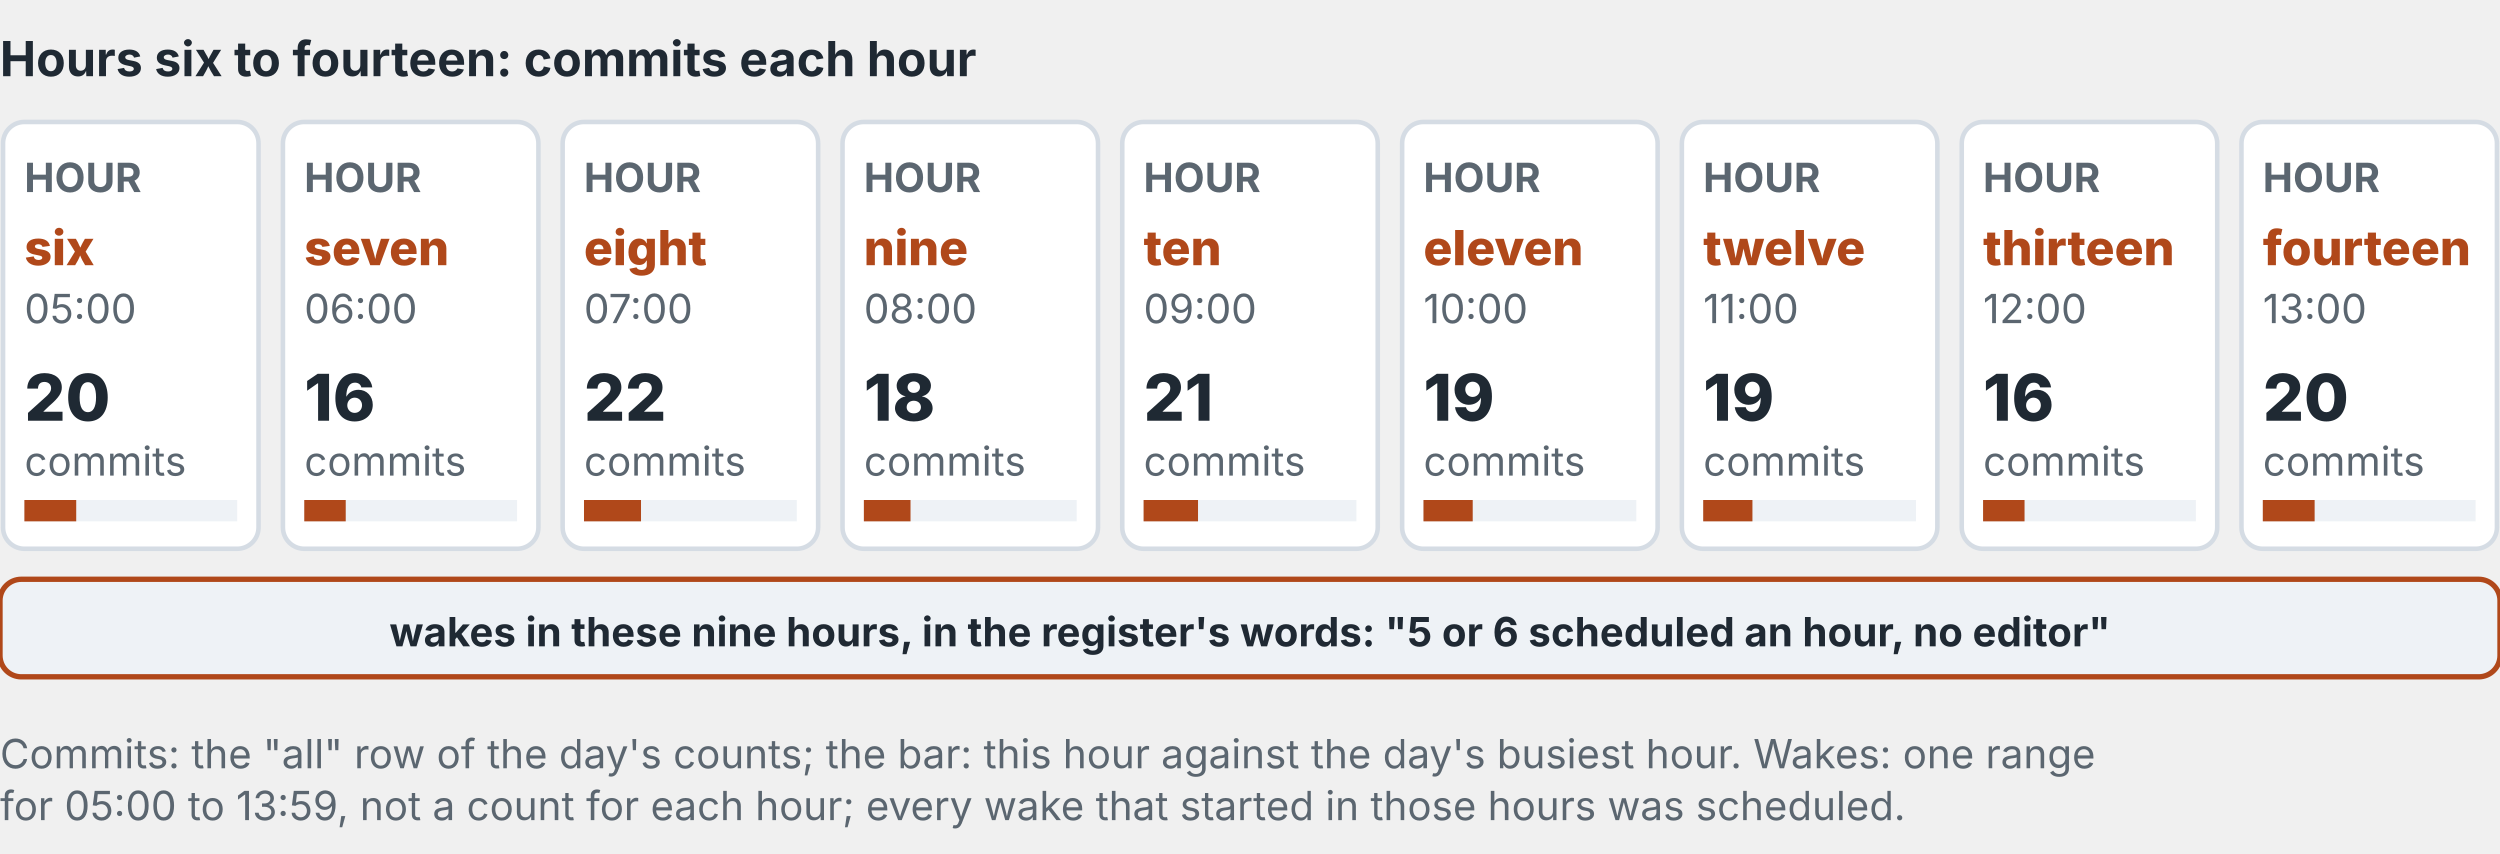
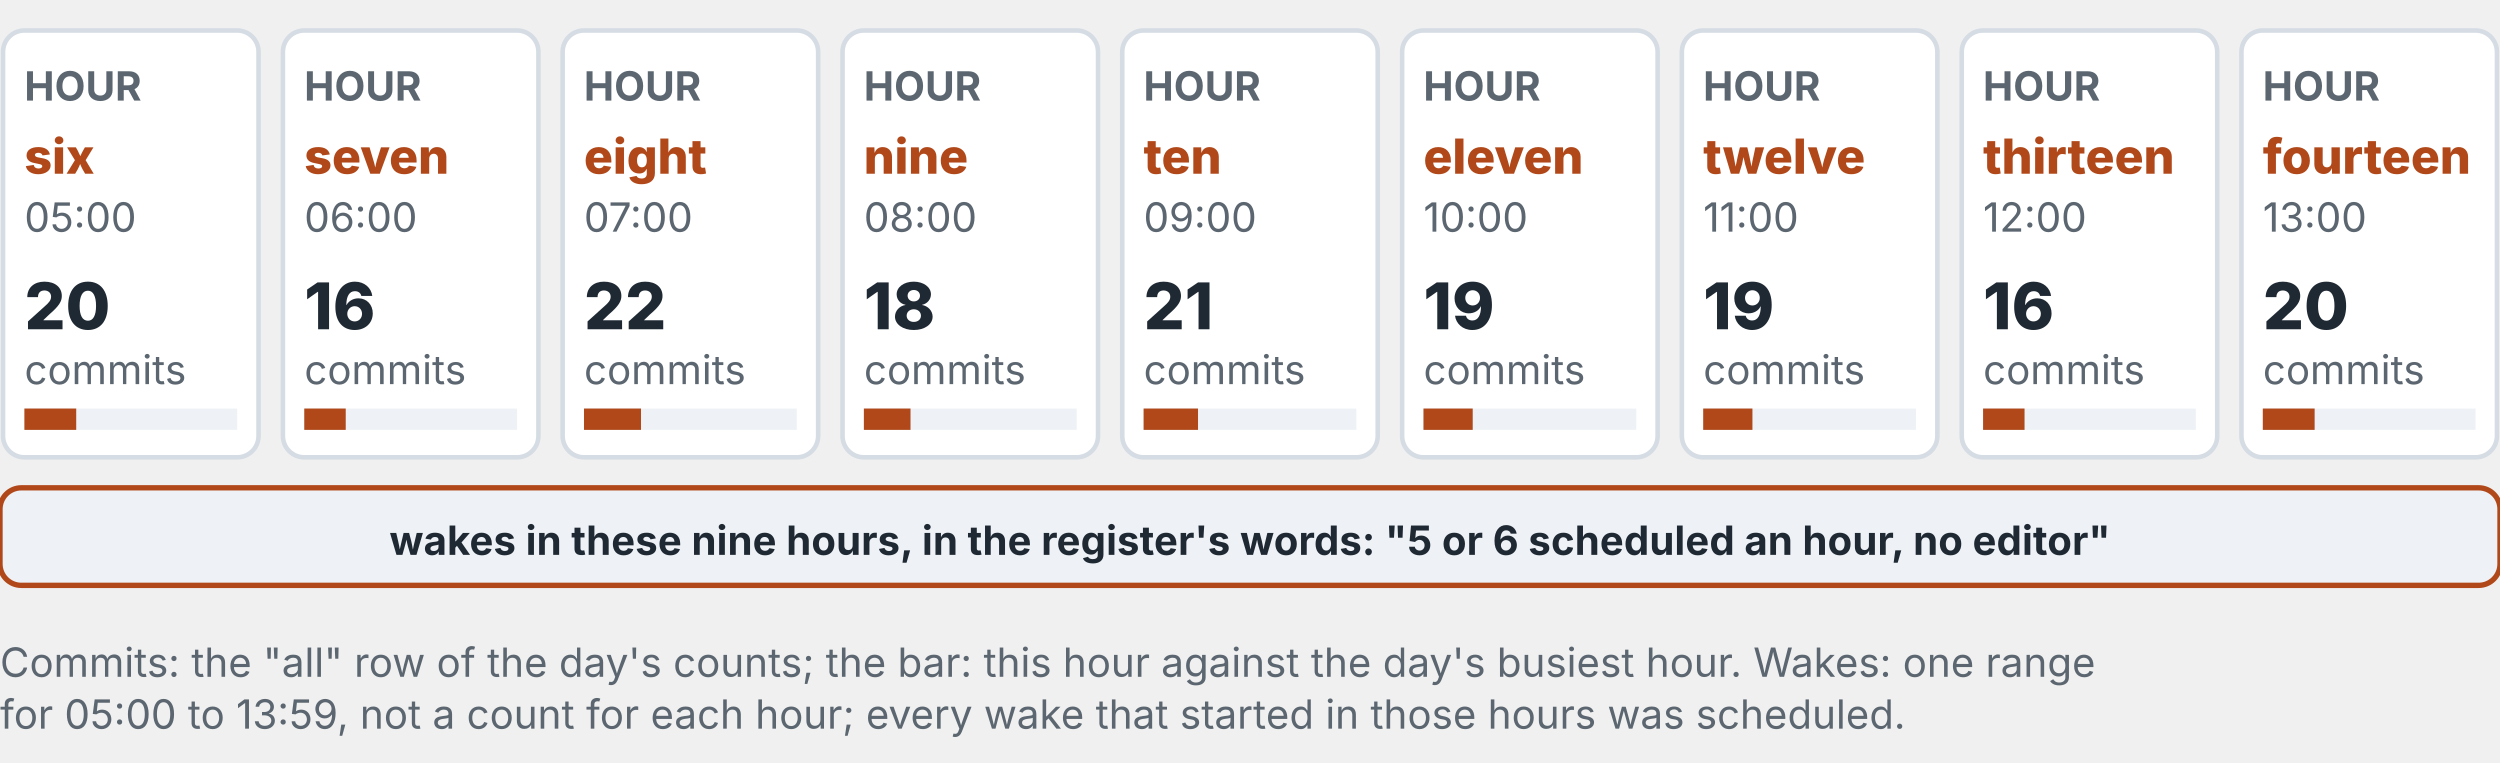
- <svg xmlns="http://www.w3.org/2000/svg" width="164mm" height="56mm" viewBox="0 0 164 56" role="img" aria-label="Hours six to fourteen on the margin clock, side by side: each hour's commits; over all nine, one band for the wakes in the register's words: 5 or 6 scheduled an hour, no editor.">
-   <text x="0.00" y="5.00" font-family="Inter, Helvetica, Arial, sans-serif" font-size="3.175" font-weight="700" fill="#1f2933" text-anchor="start">Hours six to fourteen: commits each hour</text>
-   <rect x="0.20" y="8.00" width="16.76" height="28.00" rx="1.4" fill="#ffffff" stroke="#d5dce4" stroke-width=".3" />
-   <text x="1.60" y="12.60" font-family="Inter, Helvetica, Arial, sans-serif" font-size="2.646" font-weight="700" fill="#5b6670" text-anchor="start">HOUR</text>
-   <text x="1.60" y="17.40" font-family="Inter, Helvetica, Arial, sans-serif" font-size="3.175" font-weight="800" fill="#b0481a" text-anchor="start">six</text>
-   <text x="1.60" y="21.20" font-family="Inter, Helvetica, Arial, sans-serif" font-size="2.646" font-weight="400" fill="#5b6670" text-anchor="start">05:00</text>
-   <text x="1.60" y="27.60" font-family="Inter, Helvetica, Arial, sans-serif" font-size="4.233" font-weight="800" fill="#1f2933" text-anchor="start">20</text>
-   <text x="1.60" y="31.20" font-family="Inter, Helvetica, Arial, sans-serif" font-size="2.646" font-weight="400" fill="#5b6670" text-anchor="start">commits</text>
-   <rect x="1.60" y="32.80" width="13.96" height="1.4" fill="#eef2f6" />
-   <rect x="1.60" y="32.80" width="3.40" height="1.4" fill="#b0481a" />
-   <rect x="18.56" y="8.00" width="16.76" height="28.00" rx="1.4" fill="#ffffff" stroke="#d5dce4" stroke-width=".3" />
-   <text x="19.96" y="12.60" font-family="Inter, Helvetica, Arial, sans-serif" font-size="2.646" font-weight="700" fill="#5b6670" text-anchor="start">HOUR</text>
-   <text x="19.96" y="17.40" font-family="Inter, Helvetica, Arial, sans-serif" font-size="3.175" font-weight="800" fill="#b0481a" text-anchor="start">seven</text>
-   <text x="19.96" y="21.20" font-family="Inter, Helvetica, Arial, sans-serif" font-size="2.646" font-weight="400" fill="#5b6670" text-anchor="start">06:00</text>
-   <text x="19.96" y="27.60" font-family="Inter, Helvetica, Arial, sans-serif" font-size="4.233" font-weight="800" fill="#1f2933" text-anchor="start">16</text>
-   <text x="19.96" y="31.20" font-family="Inter, Helvetica, Arial, sans-serif" font-size="2.646" font-weight="400" fill="#5b6670" text-anchor="start">commits</text>
-   <rect x="19.96" y="32.80" width="13.96" height="1.4" fill="#eef2f6" />
-   <rect x="19.96" y="32.80" width="2.72" height="1.4" fill="#b0481a" />
-   <rect x="36.91" y="8.00" width="16.76" height="28.00" rx="1.4" fill="#ffffff" stroke="#d5dce4" stroke-width=".3" />
-   <text x="38.31" y="12.60" font-family="Inter, Helvetica, Arial, sans-serif" font-size="2.646" font-weight="700" fill="#5b6670" text-anchor="start">HOUR</text>
-   <text x="38.31" y="17.40" font-family="Inter, Helvetica, Arial, sans-serif" font-size="3.175" font-weight="800" fill="#b0481a" text-anchor="start">eight</text>
-   <text x="38.31" y="21.20" font-family="Inter, Helvetica, Arial, sans-serif" font-size="2.646" font-weight="400" fill="#5b6670" text-anchor="start">07:00</text>
-   <text x="38.31" y="27.60" font-family="Inter, Helvetica, Arial, sans-serif" font-size="4.233" font-weight="800" fill="#1f2933" text-anchor="start">22</text>
-   <text x="38.31" y="31.20" font-family="Inter, Helvetica, Arial, sans-serif" font-size="2.646" font-weight="400" fill="#5b6670" text-anchor="start">commits</text>
-   <rect x="38.31" y="32.80" width="13.96" height="1.4" fill="#eef2f6" />
-   <rect x="38.31" y="32.80" width="3.74" height="1.4" fill="#b0481a" />
-   <rect x="55.27" y="8.00" width="16.76" height="28.00" rx="1.4" fill="#ffffff" stroke="#d5dce4" stroke-width=".3" />
-   <text x="56.67" y="12.60" font-family="Inter, Helvetica, Arial, sans-serif" font-size="2.646" font-weight="700" fill="#5b6670" text-anchor="start">HOUR</text>
-   <text x="56.67" y="17.40" font-family="Inter, Helvetica, Arial, sans-serif" font-size="3.175" font-weight="800" fill="#b0481a" text-anchor="start">nine</text>
-   <text x="56.67" y="21.20" font-family="Inter, Helvetica, Arial, sans-serif" font-size="2.646" font-weight="400" fill="#5b6670" text-anchor="start">08:00</text>
-   <text x="56.67" y="27.60" font-family="Inter, Helvetica, Arial, sans-serif" font-size="4.233" font-weight="800" fill="#1f2933" text-anchor="start">18</text>
-   <text x="56.67" y="31.20" font-family="Inter, Helvetica, Arial, sans-serif" font-size="2.646" font-weight="400" fill="#5b6670" text-anchor="start">commits</text>
-   <rect x="56.67" y="32.80" width="13.96" height="1.4" fill="#eef2f6" />
-   <rect x="56.67" y="32.80" width="3.06" height="1.4" fill="#b0481a" />
-   <rect x="73.62" y="8.00" width="16.76" height="28.00" rx="1.4" fill="#ffffff" stroke="#d5dce4" stroke-width=".3" />
-   <text x="75.02" y="12.60" font-family="Inter, Helvetica, Arial, sans-serif" font-size="2.646" font-weight="700" fill="#5b6670" text-anchor="start">HOUR</text>
-   <text x="75.02" y="17.40" font-family="Inter, Helvetica, Arial, sans-serif" font-size="3.175" font-weight="800" fill="#b0481a" text-anchor="start">ten</text>
-   <text x="75.02" y="21.20" font-family="Inter, Helvetica, Arial, sans-serif" font-size="2.646" font-weight="400" fill="#5b6670" text-anchor="start">09:00</text>
-   <text x="75.02" y="27.60" font-family="Inter, Helvetica, Arial, sans-serif" font-size="4.233" font-weight="800" fill="#1f2933" text-anchor="start">21</text>
-   <text x="75.02" y="31.20" font-family="Inter, Helvetica, Arial, sans-serif" font-size="2.646" font-weight="400" fill="#5b6670" text-anchor="start">commits</text>
-   <rect x="75.02" y="32.80" width="13.96" height="1.4" fill="#eef2f6" />
-   <rect x="75.02" y="32.80" width="3.57" height="1.4" fill="#b0481a" />
-   <rect x="91.98" y="8.00" width="16.76" height="28.00" rx="1.4" fill="#ffffff" stroke="#d5dce4" stroke-width=".3" />
-   <text x="93.38" y="12.60" font-family="Inter, Helvetica, Arial, sans-serif" font-size="2.646" font-weight="700" fill="#5b6670" text-anchor="start">HOUR</text>
-   <text x="93.38" y="17.40" font-family="Inter, Helvetica, Arial, sans-serif" font-size="3.175" font-weight="800" fill="#b0481a" text-anchor="start">eleven</text>
-   <text x="93.38" y="21.20" font-family="Inter, Helvetica, Arial, sans-serif" font-size="2.646" font-weight="400" fill="#5b6670" text-anchor="start">10:00</text>
-   <text x="93.38" y="27.60" font-family="Inter, Helvetica, Arial, sans-serif" font-size="4.233" font-weight="800" fill="#1f2933" text-anchor="start">19</text>
-   <text x="93.38" y="31.20" font-family="Inter, Helvetica, Arial, sans-serif" font-size="2.646" font-weight="400" fill="#5b6670" text-anchor="start">commits</text>
-   <rect x="93.38" y="32.80" width="13.96" height="1.4" fill="#eef2f6" />
-   <rect x="93.38" y="32.80" width="3.23" height="1.4" fill="#b0481a" />
-   <rect x="110.33" y="8.00" width="16.76" height="28.00" rx="1.4" fill="#ffffff" stroke="#d5dce4" stroke-width=".3" />
-   <text x="111.73" y="12.60" font-family="Inter, Helvetica, Arial, sans-serif" font-size="2.646" font-weight="700" fill="#5b6670" text-anchor="start">HOUR</text>
-   <text x="111.73" y="17.40" font-family="Inter, Helvetica, Arial, sans-serif" font-size="3.175" font-weight="800" fill="#b0481a" text-anchor="start">twelve</text>
-   <text x="111.73" y="21.20" font-family="Inter, Helvetica, Arial, sans-serif" font-size="2.646" font-weight="400" fill="#5b6670" text-anchor="start">11:00</text>
-   <text x="111.73" y="27.60" font-family="Inter, Helvetica, Arial, sans-serif" font-size="4.233" font-weight="800" fill="#1f2933" text-anchor="start">19</text>
-   <text x="111.73" y="31.20" font-family="Inter, Helvetica, Arial, sans-serif" font-size="2.646" font-weight="400" fill="#5b6670" text-anchor="start">commits</text>
-   <rect x="111.73" y="32.80" width="13.96" height="1.4" fill="#eef2f6" />
-   <rect x="111.73" y="32.80" width="3.23" height="1.4" fill="#b0481a" />
-   <rect x="128.69" y="8.00" width="16.76" height="28.00" rx="1.4" fill="#ffffff" stroke="#d5dce4" stroke-width=".3" />
-   <text x="130.09" y="12.60" font-family="Inter, Helvetica, Arial, sans-serif" font-size="2.646" font-weight="700" fill="#5b6670" text-anchor="start">HOUR</text>
-   <text x="130.09" y="17.40" font-family="Inter, Helvetica, Arial, sans-serif" font-size="3.175" font-weight="800" fill="#b0481a" text-anchor="start">thirteen</text>
-   <text x="130.09" y="21.20" font-family="Inter, Helvetica, Arial, sans-serif" font-size="2.646" font-weight="400" fill="#5b6670" text-anchor="start">12:00</text>
-   <text x="130.09" y="27.60" font-family="Inter, Helvetica, Arial, sans-serif" font-size="4.233" font-weight="800" fill="#1f2933" text-anchor="start">16</text>
-   <text x="130.09" y="31.20" font-family="Inter, Helvetica, Arial, sans-serif" font-size="2.646" font-weight="400" fill="#5b6670" text-anchor="start">commits</text>
-   <rect x="130.09" y="32.80" width="13.96" height="1.4" fill="#eef2f6" />
-   <rect x="130.09" y="32.80" width="2.72" height="1.4" fill="#b0481a" />
-   <rect x="147.04" y="8.00" width="16.76" height="28.00" rx="1.4" fill="#ffffff" stroke="#d5dce4" stroke-width=".3" />
-   <text x="148.44" y="12.60" font-family="Inter, Helvetica, Arial, sans-serif" font-size="2.646" font-weight="700" fill="#5b6670" text-anchor="start">HOUR</text>
-   <text x="148.44" y="17.40" font-family="Inter, Helvetica, Arial, sans-serif" font-size="3.175" font-weight="800" fill="#b0481a" text-anchor="start">fourteen</text>
-   <text x="148.44" y="21.20" font-family="Inter, Helvetica, Arial, sans-serif" font-size="2.646" font-weight="400" fill="#5b6670" text-anchor="start">13:00</text>
-   <text x="148.44" y="27.60" font-family="Inter, Helvetica, Arial, sans-serif" font-size="4.233" font-weight="800" fill="#1f2933" text-anchor="start">20</text>
-   <text x="148.44" y="31.20" font-family="Inter, Helvetica, Arial, sans-serif" font-size="2.646" font-weight="400" fill="#5b6670" text-anchor="start">commits</text>
-   <rect x="148.44" y="32.80" width="13.96" height="1.4" fill="#eef2f6" />
-   <rect x="148.44" y="32.80" width="3.40" height="1.4" fill="#b0481a" />
-   <rect x="0" y="38.00" width="164" height="6.4" rx="1.4" fill="#eef2f6" stroke="#b0481a" stroke-width=".35" />
-   <text x="82.00" y="42.40" font-family="Inter, Helvetica, Arial, sans-serif" font-size="2.646" font-weight="700" fill="#1f2933" text-anchor="middle">wakes in these nine hours, in the register's words: "5 or 6 scheduled an hour, no editor"</text>
-   <text x="0.00" y="50.40" font-family="Inter, Helvetica, Arial, sans-serif" font-size="2.646" font-weight="400" fill="#5b6670" text-anchor="start">Commits: the "all" row of the day's counts; the bar: this hour against the day's busiest hour. Wakes: one range</text>
-   <text x="0.00" y="53.80" font-family="Inter, Helvetica, Arial, sans-serif" font-size="2.646" font-weight="400" fill="#5b6670" text-anchor="start">for 05:00 to 13:59, not a count for each hour; every wake that started in those hours was scheduled.</text>
+ <svg xmlns="http://www.w3.org/2000/svg" width="164mm" height="50mm" viewBox="0 0 164 50" role="img" aria-label="Hours six to fourteen on the margin clock, side by side: each hour's commits; over all nine, one band for the wakes in the register's words: 5 or 6 scheduled an hour, no editor.">
+   <g transform="translate(0,-6)">
+     <rect x="0.20" y="8.00" width="16.76" height="28.00" rx="1.4" fill="#ffffff" stroke="#d5dce4" stroke-width=".3" />
+     <text x="1.60" y="12.60" font-family="Inter, Helvetica, Arial, sans-serif" font-size="2.646" font-weight="700" fill="#5b6670" text-anchor="start">HOUR</text>
+     <text x="1.60" y="17.40" font-family="Inter, Helvetica, Arial, sans-serif" font-size="3.175" font-weight="800" fill="#b0481a" text-anchor="start">six</text>
+     <text x="1.60" y="21.20" font-family="Inter, Helvetica, Arial, sans-serif" font-size="2.646" font-weight="400" fill="#5b6670" text-anchor="start">05:00</text>
+     <text x="1.60" y="27.60" font-family="Inter, Helvetica, Arial, sans-serif" font-size="4.233" font-weight="800" fill="#1f2933" text-anchor="start">20</text>
+     <text x="1.60" y="31.20" font-family="Inter, Helvetica, Arial, sans-serif" font-size="2.646" font-weight="400" fill="#5b6670" text-anchor="start">commits</text>
+     <rect x="1.60" y="32.80" width="13.96" height="1.4" fill="#eef2f6" />
+     <rect x="1.60" y="32.80" width="3.40" height="1.4" fill="#b0481a" />
+     <rect x="18.56" y="8.00" width="16.76" height="28.00" rx="1.4" fill="#ffffff" stroke="#d5dce4" stroke-width=".3" />
+     <text x="19.96" y="12.60" font-family="Inter, Helvetica, Arial, sans-serif" font-size="2.646" font-weight="700" fill="#5b6670" text-anchor="start">HOUR</text>
+     <text x="19.96" y="17.40" font-family="Inter, Helvetica, Arial, sans-serif" font-size="3.175" font-weight="800" fill="#b0481a" text-anchor="start">seven</text>
+     <text x="19.96" y="21.20" font-family="Inter, Helvetica, Arial, sans-serif" font-size="2.646" font-weight="400" fill="#5b6670" text-anchor="start">06:00</text>
+     <text x="19.96" y="27.60" font-family="Inter, Helvetica, Arial, sans-serif" font-size="4.233" font-weight="800" fill="#1f2933" text-anchor="start">16</text>
+     <text x="19.96" y="31.20" font-family="Inter, Helvetica, Arial, sans-serif" font-size="2.646" font-weight="400" fill="#5b6670" text-anchor="start">commits</text>
+     <rect x="19.96" y="32.80" width="13.96" height="1.4" fill="#eef2f6" />
+     <rect x="19.96" y="32.80" width="2.72" height="1.4" fill="#b0481a" />
+     <rect x="36.91" y="8.00" width="16.76" height="28.00" rx="1.4" fill="#ffffff" stroke="#d5dce4" stroke-width=".3" />
+     <text x="38.31" y="12.60" font-family="Inter, Helvetica, Arial, sans-serif" font-size="2.646" font-weight="700" fill="#5b6670" text-anchor="start">HOUR</text>
+     <text x="38.31" y="17.40" font-family="Inter, Helvetica, Arial, sans-serif" font-size="3.175" font-weight="800" fill="#b0481a" text-anchor="start">eight</text>
+     <text x="38.31" y="21.20" font-family="Inter, Helvetica, Arial, sans-serif" font-size="2.646" font-weight="400" fill="#5b6670" text-anchor="start">07:00</text>
+     <text x="38.31" y="27.60" font-family="Inter, Helvetica, Arial, sans-serif" font-size="4.233" font-weight="800" fill="#1f2933" text-anchor="start">22</text>
+     <text x="38.31" y="31.20" font-family="Inter, Helvetica, Arial, sans-serif" font-size="2.646" font-weight="400" fill="#5b6670" text-anchor="start">commits</text>
+     <rect x="38.31" y="32.80" width="13.96" height="1.4" fill="#eef2f6" />
+     <rect x="38.31" y="32.80" width="3.74" height="1.4" fill="#b0481a" />
+     <rect x="55.27" y="8.00" width="16.76" height="28.00" rx="1.4" fill="#ffffff" stroke="#d5dce4" stroke-width=".3" />
+     <text x="56.67" y="12.60" font-family="Inter, Helvetica, Arial, sans-serif" font-size="2.646" font-weight="700" fill="#5b6670" text-anchor="start">HOUR</text>
+     <text x="56.67" y="17.40" font-family="Inter, Helvetica, Arial, sans-serif" font-size="3.175" font-weight="800" fill="#b0481a" text-anchor="start">nine</text>
+     <text x="56.67" y="21.20" font-family="Inter, Helvetica, Arial, sans-serif" font-size="2.646" font-weight="400" fill="#5b6670" text-anchor="start">08:00</text>
+     <text x="56.67" y="27.60" font-family="Inter, Helvetica, Arial, sans-serif" font-size="4.233" font-weight="800" fill="#1f2933" text-anchor="start">18</text>
+     <text x="56.67" y="31.20" font-family="Inter, Helvetica, Arial, sans-serif" font-size="2.646" font-weight="400" fill="#5b6670" text-anchor="start">commits</text>
+     <rect x="56.67" y="32.80" width="13.96" height="1.4" fill="#eef2f6" />
+     <rect x="56.67" y="32.80" width="3.06" height="1.4" fill="#b0481a" />
+     <rect x="73.62" y="8.00" width="16.76" height="28.00" rx="1.4" fill="#ffffff" stroke="#d5dce4" stroke-width=".3" />
+     <text x="75.02" y="12.60" font-family="Inter, Helvetica, Arial, sans-serif" font-size="2.646" font-weight="700" fill="#5b6670" text-anchor="start">HOUR</text>
+     <text x="75.02" y="17.40" font-family="Inter, Helvetica, Arial, sans-serif" font-size="3.175" font-weight="800" fill="#b0481a" text-anchor="start">ten</text>
+     <text x="75.02" y="21.20" font-family="Inter, Helvetica, Arial, sans-serif" font-size="2.646" font-weight="400" fill="#5b6670" text-anchor="start">09:00</text>
+     <text x="75.02" y="27.60" font-family="Inter, Helvetica, Arial, sans-serif" font-size="4.233" font-weight="800" fill="#1f2933" text-anchor="start">21</text>
+     <text x="75.02" y="31.20" font-family="Inter, Helvetica, Arial, sans-serif" font-size="2.646" font-weight="400" fill="#5b6670" text-anchor="start">commits</text>
+     <rect x="75.02" y="32.80" width="13.96" height="1.4" fill="#eef2f6" />
+     <rect x="75.02" y="32.80" width="3.57" height="1.4" fill="#b0481a" />
+     <rect x="91.98" y="8.00" width="16.76" height="28.00" rx="1.4" fill="#ffffff" stroke="#d5dce4" stroke-width=".3" />
+     <text x="93.38" y="12.60" font-family="Inter, Helvetica, Arial, sans-serif" font-size="2.646" font-weight="700" fill="#5b6670" text-anchor="start">HOUR</text>
+     <text x="93.38" y="17.40" font-family="Inter, Helvetica, Arial, sans-serif" font-size="3.175" font-weight="800" fill="#b0481a" text-anchor="start">eleven</text>
+     <text x="93.38" y="21.20" font-family="Inter, Helvetica, Arial, sans-serif" font-size="2.646" font-weight="400" fill="#5b6670" text-anchor="start">10:00</text>
+     <text x="93.38" y="27.60" font-family="Inter, Helvetica, Arial, sans-serif" font-size="4.233" font-weight="800" fill="#1f2933" text-anchor="start">19</text>
+     <text x="93.38" y="31.20" font-family="Inter, Helvetica, Arial, sans-serif" font-size="2.646" font-weight="400" fill="#5b6670" text-anchor="start">commits</text>
+     <rect x="93.38" y="32.80" width="13.96" height="1.4" fill="#eef2f6" />
+     <rect x="93.38" y="32.80" width="3.23" height="1.4" fill="#b0481a" />
+     <rect x="110.33" y="8.00" width="16.76" height="28.00" rx="1.4" fill="#ffffff" stroke="#d5dce4" stroke-width=".3" />
+     <text x="111.73" y="12.60" font-family="Inter, Helvetica, Arial, sans-serif" font-size="2.646" font-weight="700" fill="#5b6670" text-anchor="start">HOUR</text>
+     <text x="111.73" y="17.40" font-family="Inter, Helvetica, Arial, sans-serif" font-size="3.175" font-weight="800" fill="#b0481a" text-anchor="start">twelve</text>
+     <text x="111.73" y="21.20" font-family="Inter, Helvetica, Arial, sans-serif" font-size="2.646" font-weight="400" fill="#5b6670" text-anchor="start">11:00</text>
+     <text x="111.73" y="27.60" font-family="Inter, Helvetica, Arial, sans-serif" font-size="4.233" font-weight="800" fill="#1f2933" text-anchor="start">19</text>
+     <text x="111.73" y="31.20" font-family="Inter, Helvetica, Arial, sans-serif" font-size="2.646" font-weight="400" fill="#5b6670" text-anchor="start">commits</text>
+     <rect x="111.73" y="32.80" width="13.96" height="1.4" fill="#eef2f6" />
+     <rect x="111.73" y="32.80" width="3.23" height="1.4" fill="#b0481a" />
+     <rect x="128.69" y="8.00" width="16.76" height="28.00" rx="1.4" fill="#ffffff" stroke="#d5dce4" stroke-width=".3" />
+     <text x="130.09" y="12.60" font-family="Inter, Helvetica, Arial, sans-serif" font-size="2.646" font-weight="700" fill="#5b6670" text-anchor="start">HOUR</text>
+     <text x="130.09" y="17.40" font-family="Inter, Helvetica, Arial, sans-serif" font-size="3.175" font-weight="800" fill="#b0481a" text-anchor="start">thirteen</text>
+     <text x="130.09" y="21.20" font-family="Inter, Helvetica, Arial, sans-serif" font-size="2.646" font-weight="400" fill="#5b6670" text-anchor="start">12:00</text>
+     <text x="130.09" y="27.60" font-family="Inter, Helvetica, Arial, sans-serif" font-size="4.233" font-weight="800" fill="#1f2933" text-anchor="start">16</text>
+     <text x="130.09" y="31.20" font-family="Inter, Helvetica, Arial, sans-serif" font-size="2.646" font-weight="400" fill="#5b6670" text-anchor="start">commits</text>
+     <rect x="130.09" y="32.80" width="13.96" height="1.4" fill="#eef2f6" />
+     <rect x="130.09" y="32.80" width="2.72" height="1.4" fill="#b0481a" />
+     <rect x="147.04" y="8.00" width="16.76" height="28.00" rx="1.4" fill="#ffffff" stroke="#d5dce4" stroke-width=".3" />
+     <text x="148.44" y="12.60" font-family="Inter, Helvetica, Arial, sans-serif" font-size="2.646" font-weight="700" fill="#5b6670" text-anchor="start">HOUR</text>
+     <text x="148.44" y="17.40" font-family="Inter, Helvetica, Arial, sans-serif" font-size="3.175" font-weight="800" fill="#b0481a" text-anchor="start">fourteen</text>
+     <text x="148.44" y="21.20" font-family="Inter, Helvetica, Arial, sans-serif" font-size="2.646" font-weight="400" fill="#5b6670" text-anchor="start">13:00</text>
+     <text x="148.44" y="27.60" font-family="Inter, Helvetica, Arial, sans-serif" font-size="4.233" font-weight="800" fill="#1f2933" text-anchor="start">20</text>
+     <text x="148.44" y="31.20" font-family="Inter, Helvetica, Arial, sans-serif" font-size="2.646" font-weight="400" fill="#5b6670" text-anchor="start">commits</text>
+     <rect x="148.44" y="32.80" width="13.96" height="1.4" fill="#eef2f6" />
+     <rect x="148.44" y="32.80" width="3.40" height="1.4" fill="#b0481a" />
+     <rect x="0" y="38.00" width="164" height="6.4" rx="1.4" fill="#eef2f6" stroke="#b0481a" stroke-width=".35" />
+     <text x="82.00" y="42.40" font-family="Inter, Helvetica, Arial, sans-serif" font-size="2.646" font-weight="700" fill="#1f2933" text-anchor="middle">wakes in these nine hours, in the register's words: "5 or 6 scheduled an hour, no editor"</text>
+     <text x="0.00" y="50.40" font-family="Inter, Helvetica, Arial, sans-serif" font-size="2.646" font-weight="400" fill="#5b6670" text-anchor="start">Commits: the "all" row of the day's counts; the bar: this hour against the day's busiest hour. Wakes: one range</text>
+     <text x="0.00" y="53.80" font-family="Inter, Helvetica, Arial, sans-serif" font-size="2.646" font-weight="400" fill="#5b6670" text-anchor="start">for 05:00 to 13:59, not a count for each hour; every wake that started in those hours was scheduled.</text>
+   </g>
</svg>
